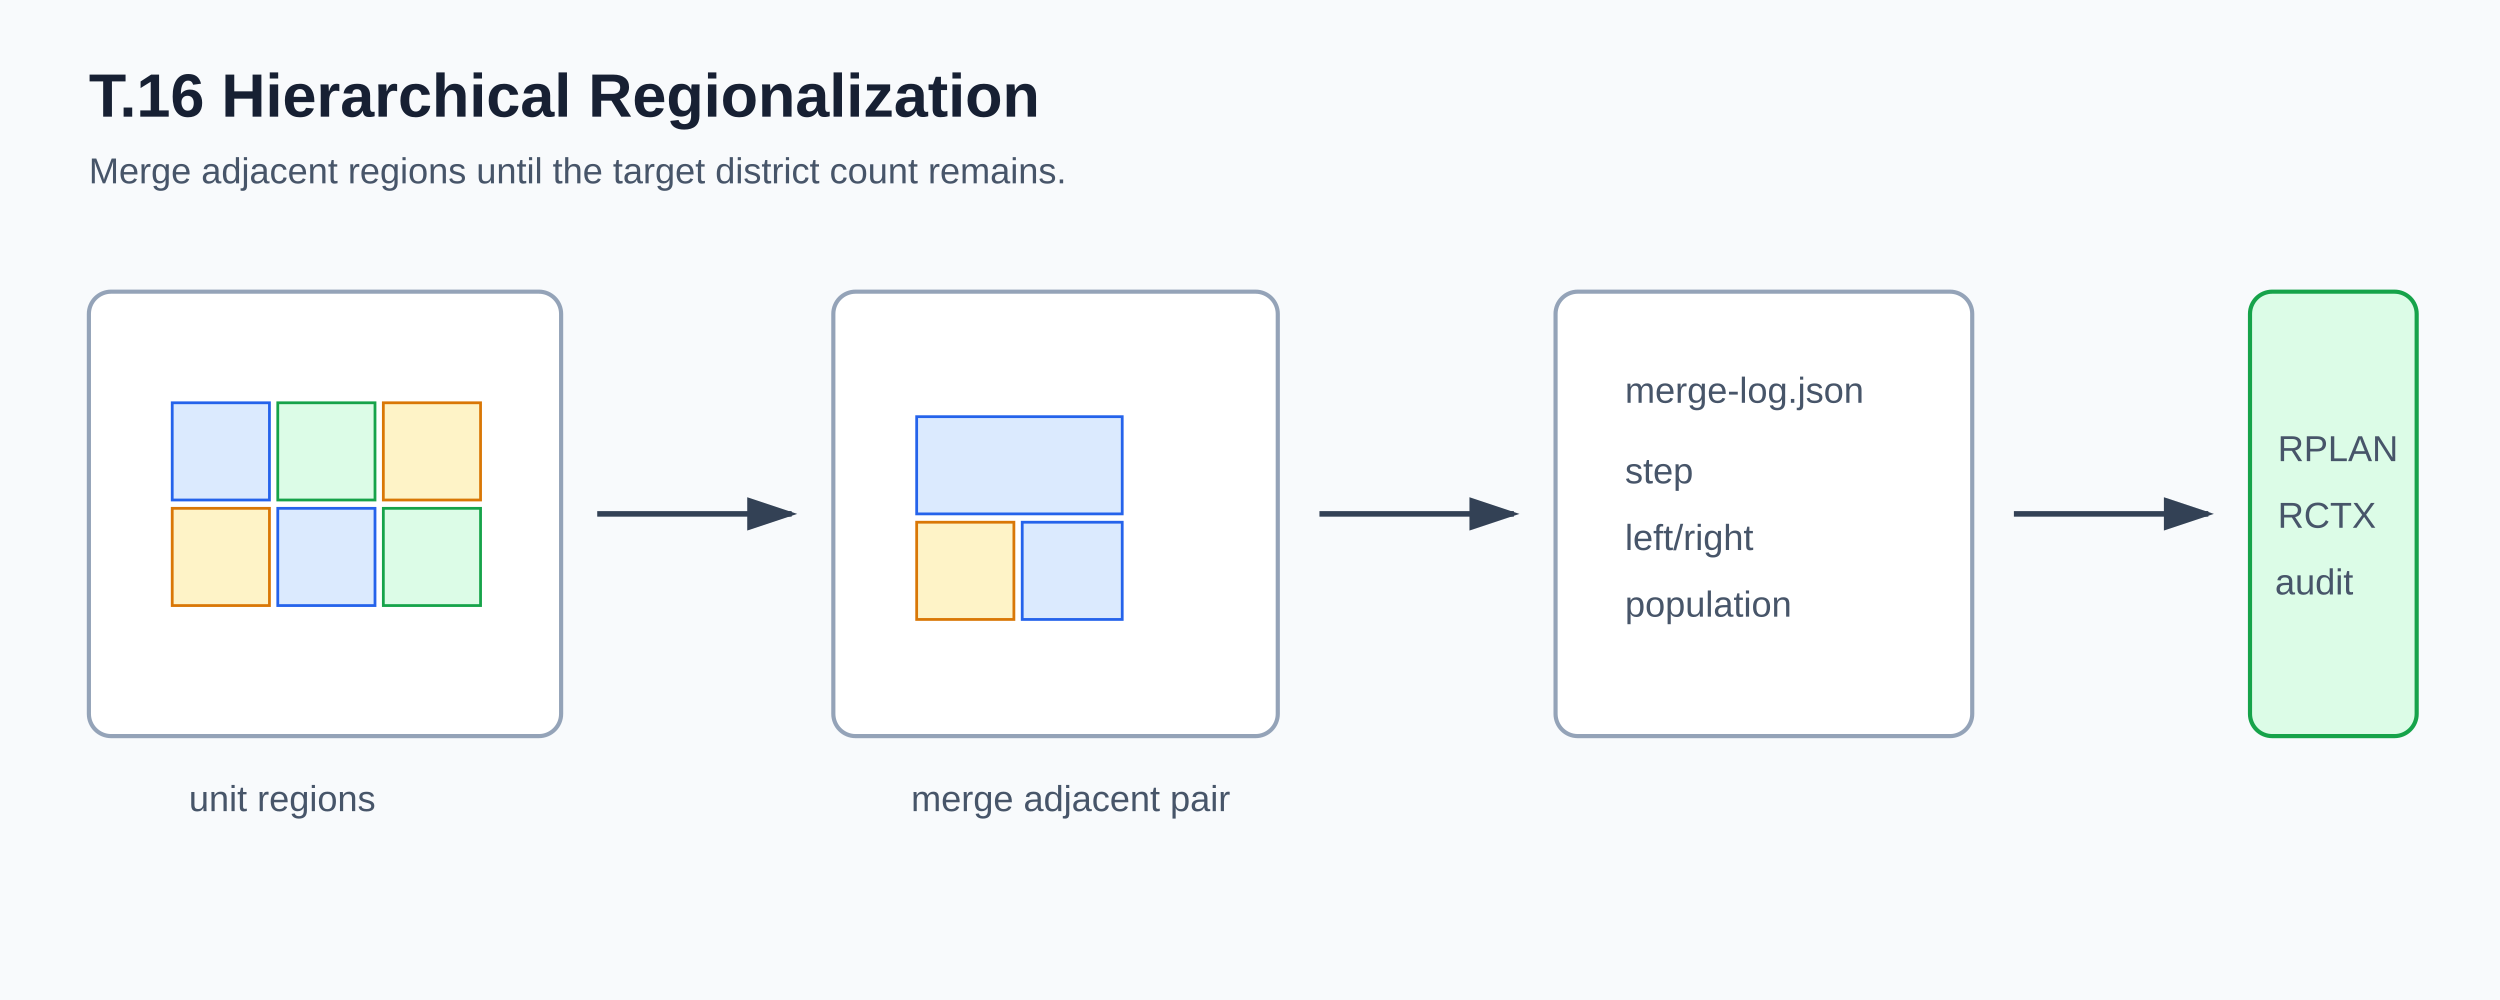
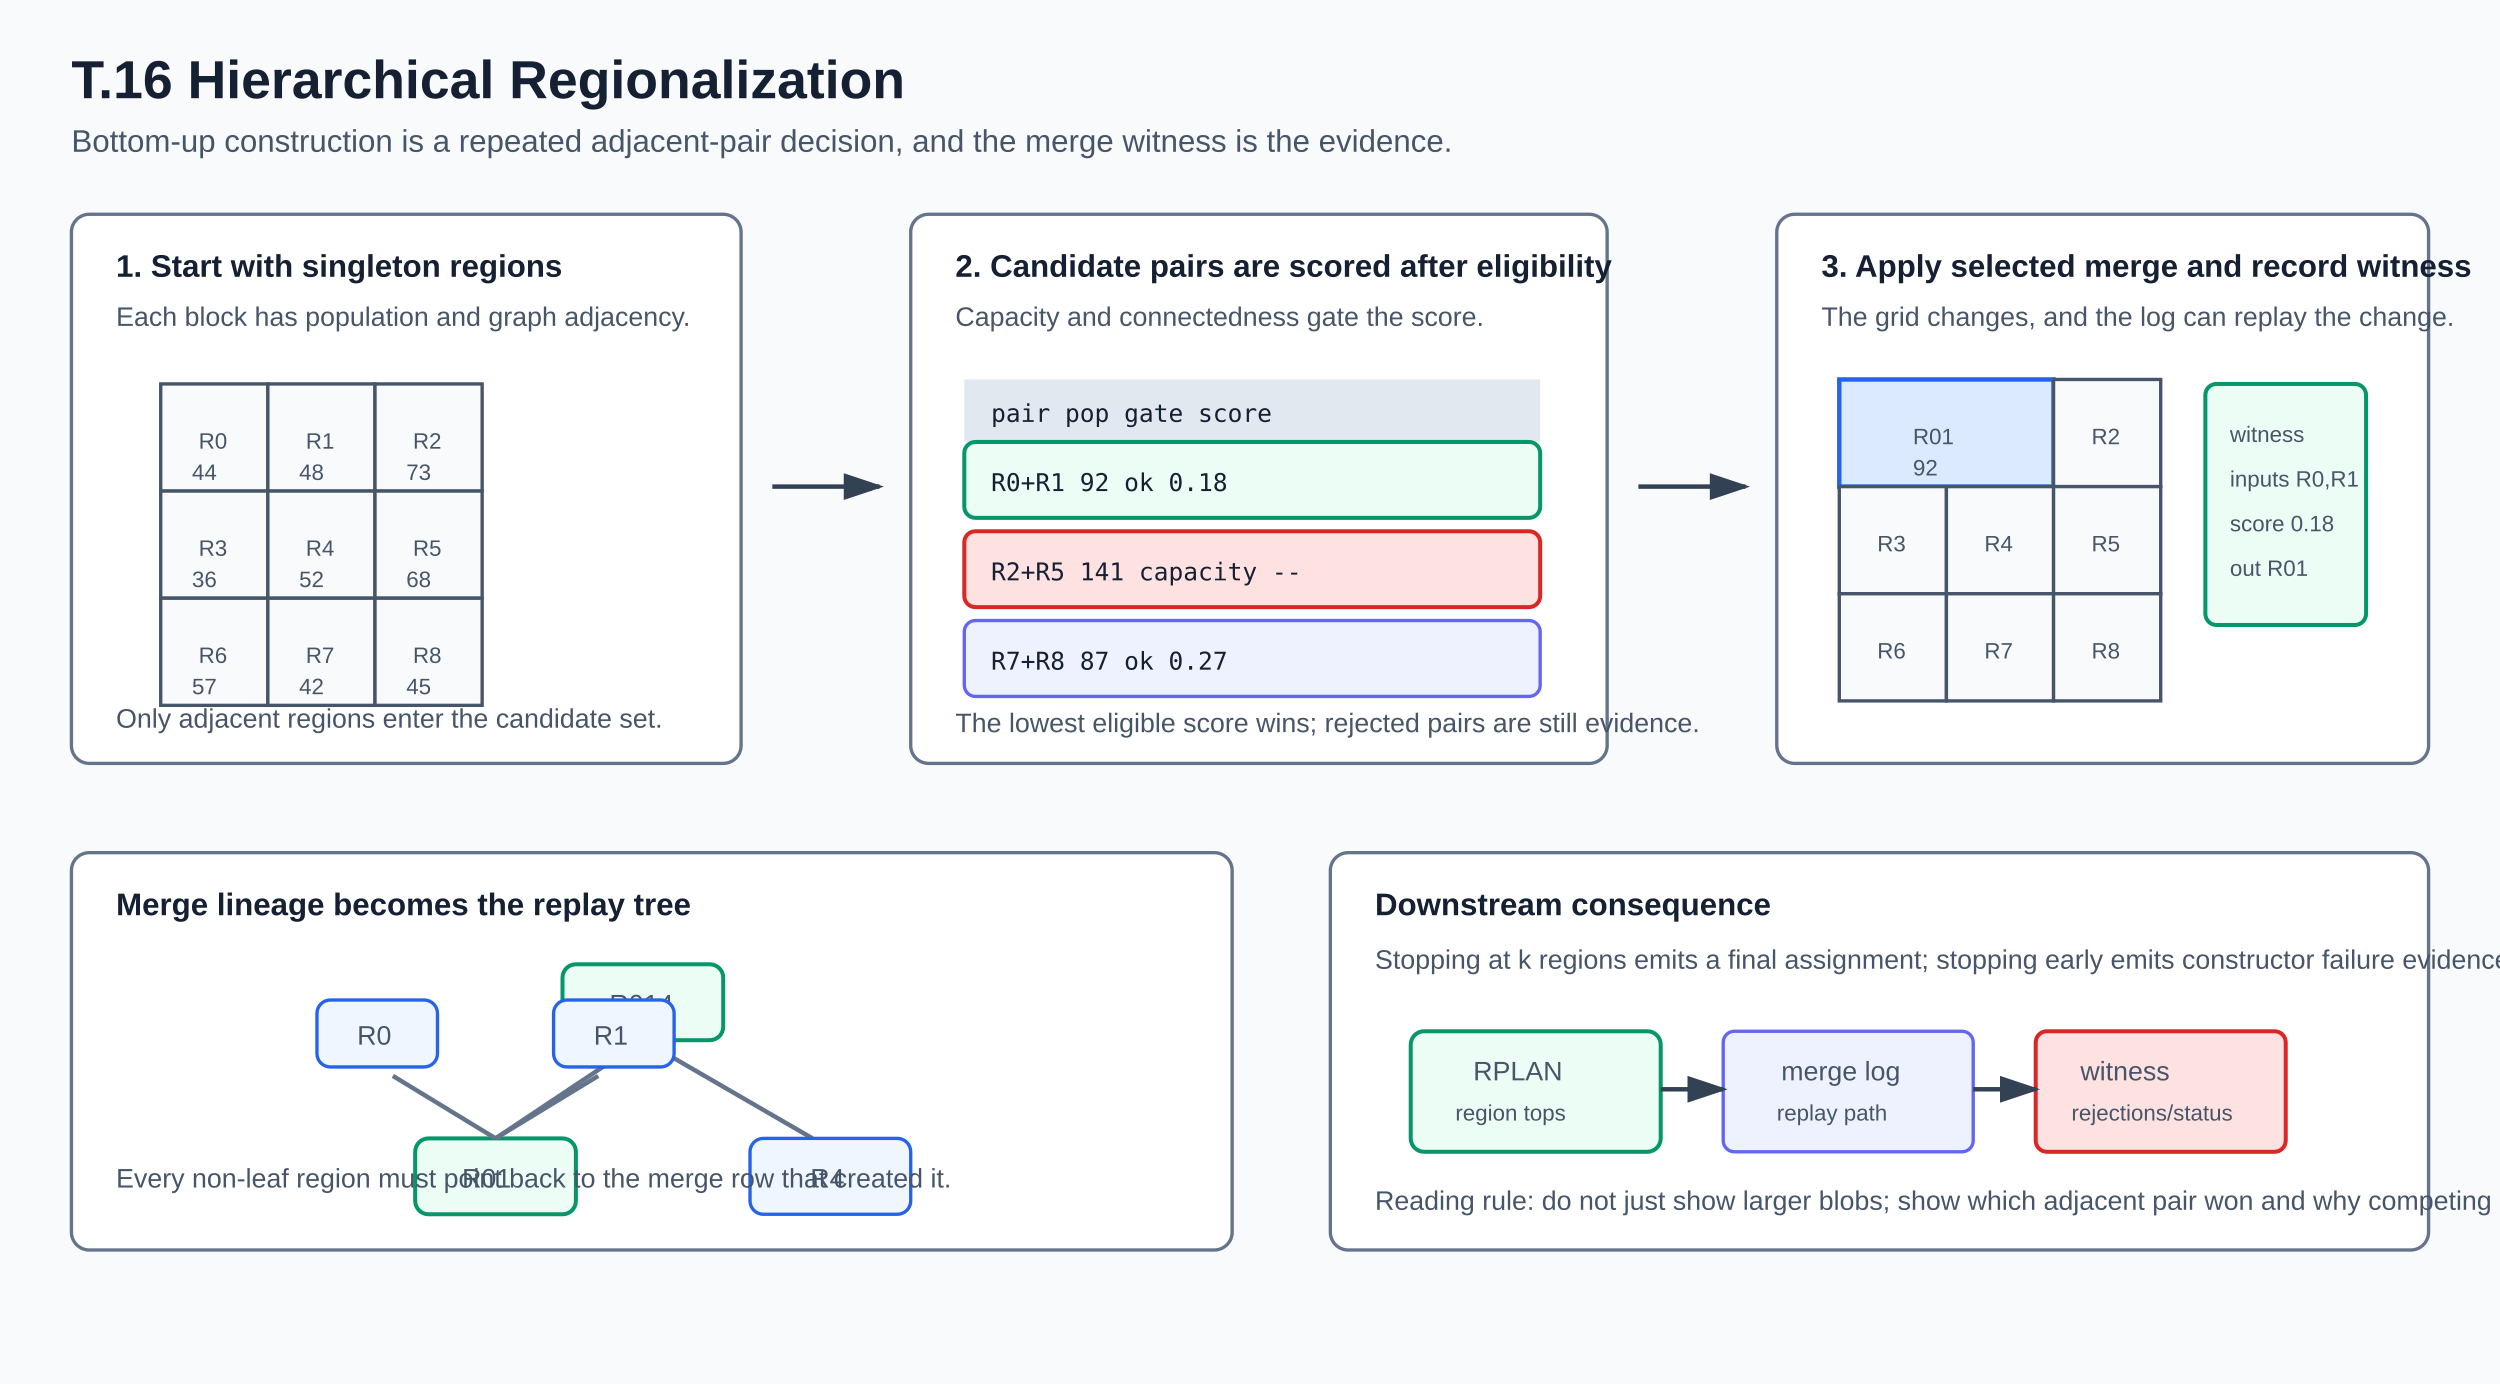
- <svg xmlns="http://www.w3.org/2000/svg" width="900" height="360" viewBox="0 0 900 360" role="img" aria-labelledby="title desc">
+ <svg xmlns="http://www.w3.org/2000/svg" width="1120" height="620" viewBox="0 0 1120 620" role="img" aria-labelledby="title desc">
  <defs>
    <marker id="arrow" markerWidth="10" markerHeight="10" refX="8" refY="3" orient="auto" markerUnits="strokeWidth">
      <path d="M0,0 L0,6 L9,3 z" fill="#334155" />
    </marker>
-     <style>text{font-family:Arial,Helvetica,sans-serif;fill:#172033}.h{font-size:22px;font-weight:700}.s{font-size:13px;fill:#475569}.box{fill:#fff;stroke:#94a3b8;stroke-width:1.5;rx:8}.line{stroke:#334155;stroke-width:2;fill:none;marker-end:url(#arrow)}.a{fill:#dbeafe;stroke:#2563eb}.b{fill:#dcfce7;stroke:#16a34a}.c{fill:#fef3c7;stroke:#d97706}</style>
+     <style>
+       text{font-family:Arial,Helvetica,sans-serif;fill:#162033}
+       .bg{fill:#f8fafc}
+       .panel{fill:#fff;stroke:#64748b;stroke-width:1.5;rx:8}
+       .h{font-size:24px;font-weight:700}
+       .sub{font-size:14px;fill:#475569}
+       .label{font-size:14px;font-weight:700}
+       .small{font-size:12px;fill:#475569}
+       .tiny{font-size:10px;fill:#475569}
+       .mono{font-size:11px;font-family:Consolas,monospace;fill:#162033}
+       .arrow{stroke:#334155;stroke-width:2;fill:none;marker-end:url(#arrow)}
+       .cell{fill:#f8fafc;stroke:#475569;stroke-width:1.5}
+       .r0{fill:#dbeafe;stroke:#2563eb;stroke-width:2}
+       .r1{fill:#dcfce7;stroke:#16a34a;stroke-width:2}
+       .r2{fill:#fef3c7;stroke:#b45309;stroke-width:2}
+       .r3{fill:#fce7f3;stroke:#be185d;stroke-width:2}
+       .cand{fill:#eef2ff;stroke:#6366f1;stroke-width:1.5;rx:5}
+       .reject{fill:#fee2e2;stroke:#dc2626;stroke-width:1.8;rx:5}
+       .select{fill:#ecfdf5;stroke:#059669;stroke-width:1.8;rx:5}
+       .line{stroke:#64748b;stroke-width:2}
+       .dash{stroke:#dc2626;stroke-width:2;stroke-dasharray:5 4}
+       .tree{fill:#ecfdf5;stroke:#059669;stroke-width:1.8;rx:6}
+       .leaf{fill:#eff6ff;stroke:#2563eb;stroke-width:1.5;rx:6}
+     </style>
  </defs>
-   <rect width="900" height="360" fill="#f8fafc" />
-   <text x="32" y="42" class="h">T.16 Hierarchical Regionalization</text>
-   <text x="32" y="66" class="s">Merge adjacent regions until the target district count remains.</text>
-   <rect x="32" y="105" width="170" height="160" class="box" />
-   <rect x="62" y="145" width="35" height="35" class="a" />
-   <rect x="100" y="145" width="35" height="35" class="b" />
-   <rect x="138" y="145" width="35" height="35" class="c" />
-   <rect x="62" y="183" width="35" height="35" class="c" />
-   <rect x="100" y="183" width="35" height="35" class="a" />
-   <rect x="138" y="183" width="35" height="35" class="b" />
-   <text x="68" y="292" class="s">unit regions</text>
-   <path d="M215 185 L285 185" class="line" />
-   <rect x="300" y="105" width="160" height="160" class="box" />
-   <rect x="330" y="150" width="74" height="35" class="a" />
-   <rect x="330" y="188" width="35" height="35" class="c" />
-   <rect x="368" y="188" width="36" height="35" class="a" />
-   <text x="328" y="292" class="s">merge adjacent pair</text>
-   <path d="M475 185 L545 185" class="line" />
-   <rect x="560" y="105" width="150" height="160" class="box" />
-   <text x="585" y="145" class="s">merge-log.json</text>
-   <text x="585" y="174" class="s">step</text>
-   <text x="585" y="198" class="s">left/right</text>
-   <text x="585" y="222" class="s">population</text>
-   <path d="M725 185 L795 185" class="line" />
-   <rect x="810" y="105" width="60" height="160" class="box b" />
-   <text x="820" y="166" class="s">RPLAN</text>
-   <text x="820" y="190" class="s">RCTX</text>
-   <text x="819" y="214" class="s">audit</text>
+   <rect width="1120" height="620" class="bg" />
+   <text x="32" y="44" class="h">T.16 Hierarchical Regionalization</text>
+   <text x="32" y="68" class="sub">Bottom-up construction is a repeated adjacent-pair decision, and the merge witness is the evidence.</text>
+   <rect x="32" y="96" width="300" height="246" class="panel" />
+   <text x="52" y="124" class="label">1. Start with singleton regions</text>
+   <text x="52" y="146" class="small">Each block has population and graph adjacency.</text>
+   <g transform="translate(72 172)">
+     <rect class="cell" x="0" y="0" width="48" height="48" />
+     <text x="17" y="29" class="tiny">R0</text>
+     <text x="14" y="43" class="tiny">44</text>
+     <rect class="cell" x="48" y="0" width="48" height="48" />
+     <text x="65" y="29" class="tiny">R1</text>
+     <text x="62" y="43" class="tiny">48</text>
+     <rect class="cell" x="96" y="0" width="48" height="48" />
+     <text x="113" y="29" class="tiny">R2</text>
+     <text x="110" y="43" class="tiny">73</text>
+     <rect class="cell" x="0" y="48" width="48" height="48" />
+     <text x="17" y="77" class="tiny">R3</text>
+     <text x="14" y="91" class="tiny">36</text>
+     <rect class="cell" x="48" y="48" width="48" height="48" />
+     <text x="65" y="77" class="tiny">R4</text>
+     <text x="62" y="91" class="tiny">52</text>
+     <rect class="cell" x="96" y="48" width="48" height="48" />
+     <text x="113" y="77" class="tiny">R5</text>
+     <text x="110" y="91" class="tiny">68</text>
+     <rect class="cell" x="0" y="96" width="48" height="48" />
+     <text x="17" y="125" class="tiny">R6</text>
+     <text x="14" y="139" class="tiny">57</text>
+     <rect class="cell" x="48" y="96" width="48" height="48" />
+     <text x="65" y="125" class="tiny">R7</text>
+     <text x="62" y="139" class="tiny">42</text>
+     <rect class="cell" x="96" y="96" width="48" height="48" />
+     <text x="113" y="125" class="tiny">R8</text>
+     <text x="110" y="139" class="tiny">45</text>
+   </g>
+   <text x="52" y="326" class="small">Only adjacent regions enter the candidate set.</text>
+   <path d="M346 218 H394" class="arrow" />
+   <rect x="408" y="96" width="312" height="246" class="panel" />
+   <text x="428" y="124" class="label">2. Candidate pairs are scored after eligibility</text>
+   <text x="428" y="146" class="small">Capacity and connectedness gate the score.</text>
+   <rect x="432" y="170" width="258" height="28" fill="#e2e8f0" />
+   <text x="444" y="189" class="mono">pair       pop   gate       score</text>
+   <rect x="432" y="198" width="258" height="34" class="select" />
+   <text x="444" y="220" class="mono">R0+R1       92   ok         0.18</text>
+   <rect x="432" y="238" width="258" height="34" class="reject" />
+   <text x="444" y="260" class="mono">R2+R5      141   capacity   --</text>
+   <rect x="432" y="278" width="258" height="34" class="cand" />
+   <text x="444" y="300" class="mono">R7+R8       87   ok         0.27</text>
+   <text x="428" y="328" class="small">The lowest eligible score wins; rejected pairs are still evidence.</text>
+   <path d="M734 218 H782" class="arrow" />
+   <rect x="796" y="96" width="292" height="246" class="panel" />
+   <text x="816" y="124" class="label">3. Apply selected merge and record witness</text>
+   <text x="816" y="146" class="small">The grid changes, and the log can replay the change.</text>
+   <g transform="translate(824 170)">
+     <rect class="r0" x="0" y="0" width="96" height="48" />
+     <text x="33" y="29" class="tiny">R01</text>
+     <text x="33" y="43" class="tiny">92</text>
+     <rect class="cell" x="96" y="0" width="48" height="48" />
+     <text x="113" y="29" class="tiny">R2</text>
+     <rect class="cell" x="0" y="48" width="48" height="48" />
+     <text x="17" y="77" class="tiny">R3</text>
+     <rect class="cell" x="48" y="48" width="48" height="48" />
+     <text x="65" y="77" class="tiny">R4</text>
+     <rect class="cell" x="96" y="48" width="48" height="48" />
+     <text x="113" y="77" class="tiny">R5</text>
+     <rect class="cell" x="0" y="96" width="48" height="48" />
+     <text x="17" y="125" class="tiny">R6</text>
+     <rect class="cell" x="48" y="96" width="48" height="48" />
+     <text x="65" y="125" class="tiny">R7</text>
+     <rect class="cell" x="96" y="96" width="48" height="48" />
+     <text x="113" y="125" class="tiny">R8</text>
+   </g>
+   <rect x="988" y="172" width="72" height="108" class="select" />
+   <text x="999" y="198" class="tiny">witness</text>
+   <text x="999" y="218" class="tiny">inputs R0,R1</text>
+   <text x="999" y="238" class="tiny">score 0.18</text>
+   <text x="999" y="258" class="tiny">out R01</text>
+   <rect x="32" y="382" width="520" height="178" class="panel" />
+   <text x="52" y="410" class="label">Merge lineage becomes the replay tree</text>
+   <rect x="252" y="432" width="72" height="34" class="tree" />
+   <text x="273" y="454" class="small">R014</text>
+   <line x1="288" y1="466" x2="222" y2="510" class="line" />
+   <line x1="288" y1="466" x2="364" y2="510" class="line" />
+   <rect x="186" y="510" width="72" height="34" class="tree" />
+   <text x="207" y="532" class="small">R01</text>
+   <rect x="336" y="510" width="72" height="34" class="leaf" />
+   <text x="363" y="532" class="small">R4</text>
+   <line x1="222" y1="510" x2="176" y2="482" class="line" />
+   <line x1="222" y1="510" x2="268" y2="482" class="line" />
+   <rect x="142" y="448" width="54" height="30" class="leaf" />
+   <text x="160" y="468" class="small">R0</text>
+   <rect x="248" y="448" width="54" height="30" class="leaf" />
+   <text x="266" y="468" class="small">R1</text>
+   <text x="52" y="532" class="small">Every non-leaf region must point back to the merge row that created it.</text>
+   <rect x="596" y="382" width="492" height="178" class="panel" />
+   <text x="616" y="410" class="label">Downstream consequence</text>
+   <text x="616" y="434" class="small">Stopping at k regions emits a final assignment; stopping early emits constructor failure evidence.</text>
+   <rect x="632" y="462" width="112" height="54" class="tree" />
+   <text x="660" y="484" class="small">RPLAN</text>
+   <text x="652" y="502" class="tiny">region tops</text>
+   <rect x="772" y="462" width="112" height="54" class="cand" />
+   <text x="798" y="484" class="small">merge log</text>
+   <text x="796" y="502" class="tiny">replay path</text>
+   <rect x="912" y="462" width="112" height="54" class="reject" />
+   <text x="932" y="484" class="small">witness</text>
+   <text x="928" y="502" class="tiny">rejections/status</text>
+   <path d="M744 488 H772" class="arrow" />
+   <path d="M884 488 H912" class="arrow" />
+   <text x="616" y="542" class="small">Reading rule: do not just show larger blobs; show which adjacent pair won and why competing pairs failed or lost.</text>
</svg>
